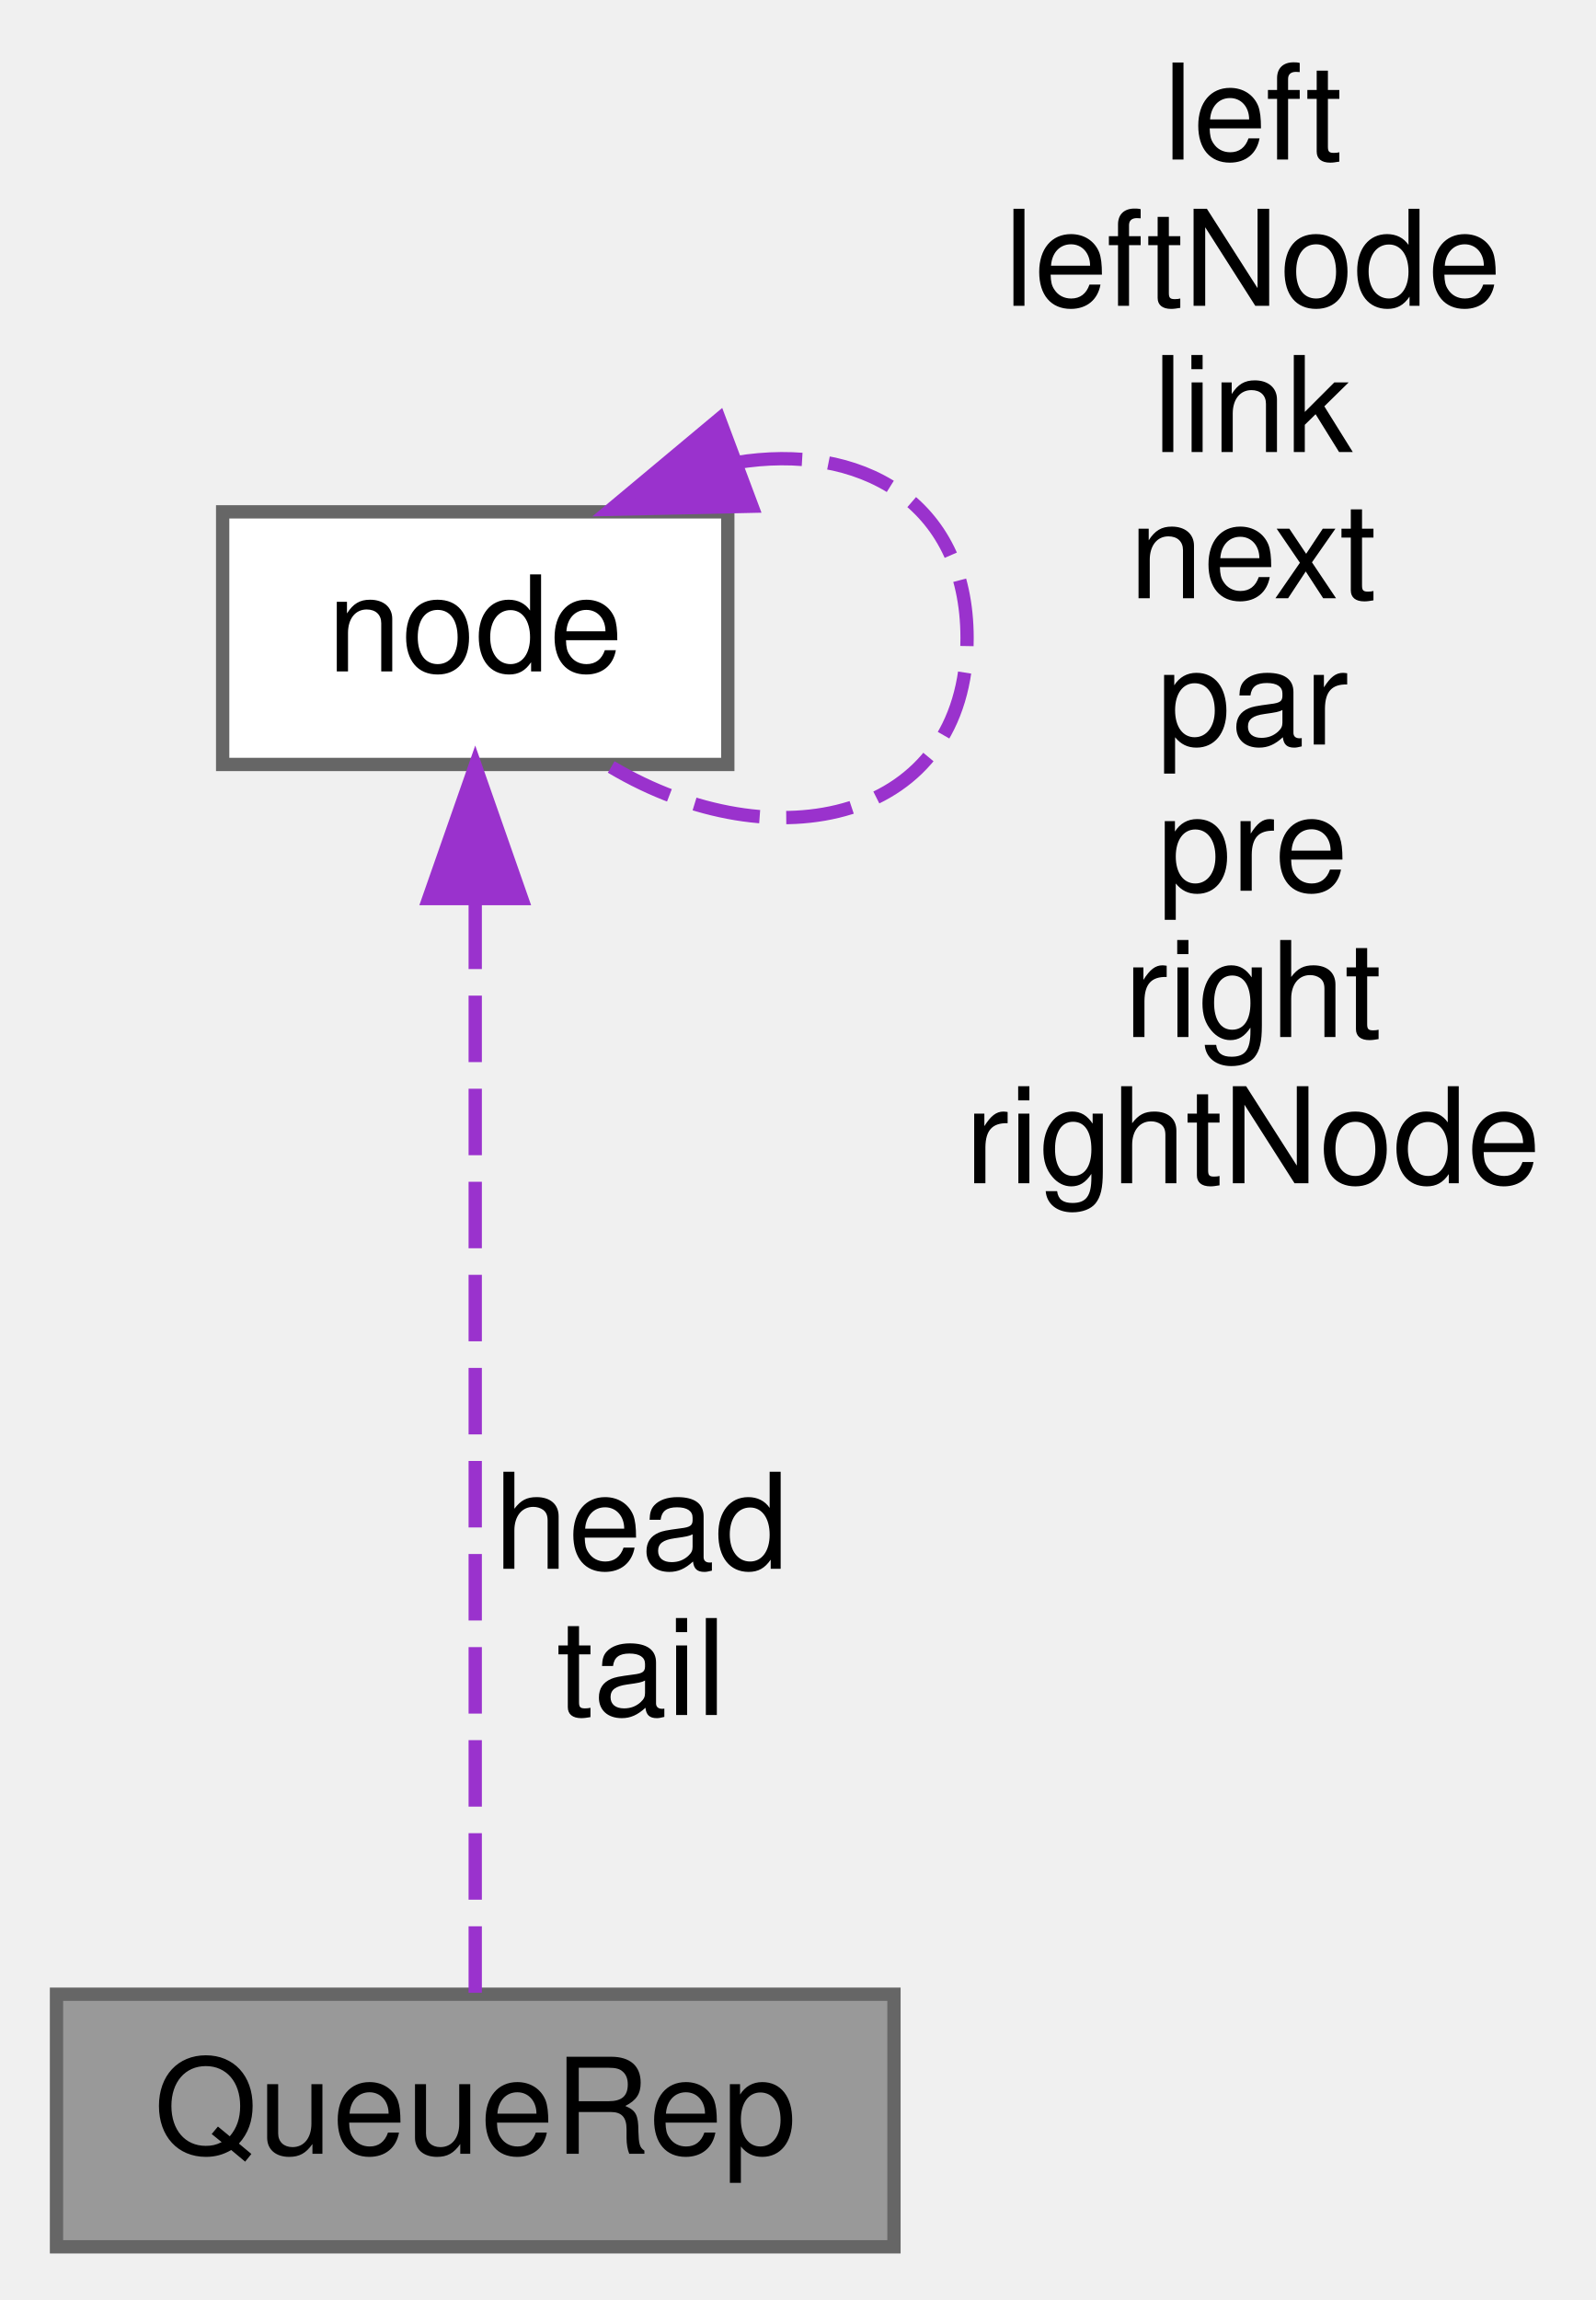
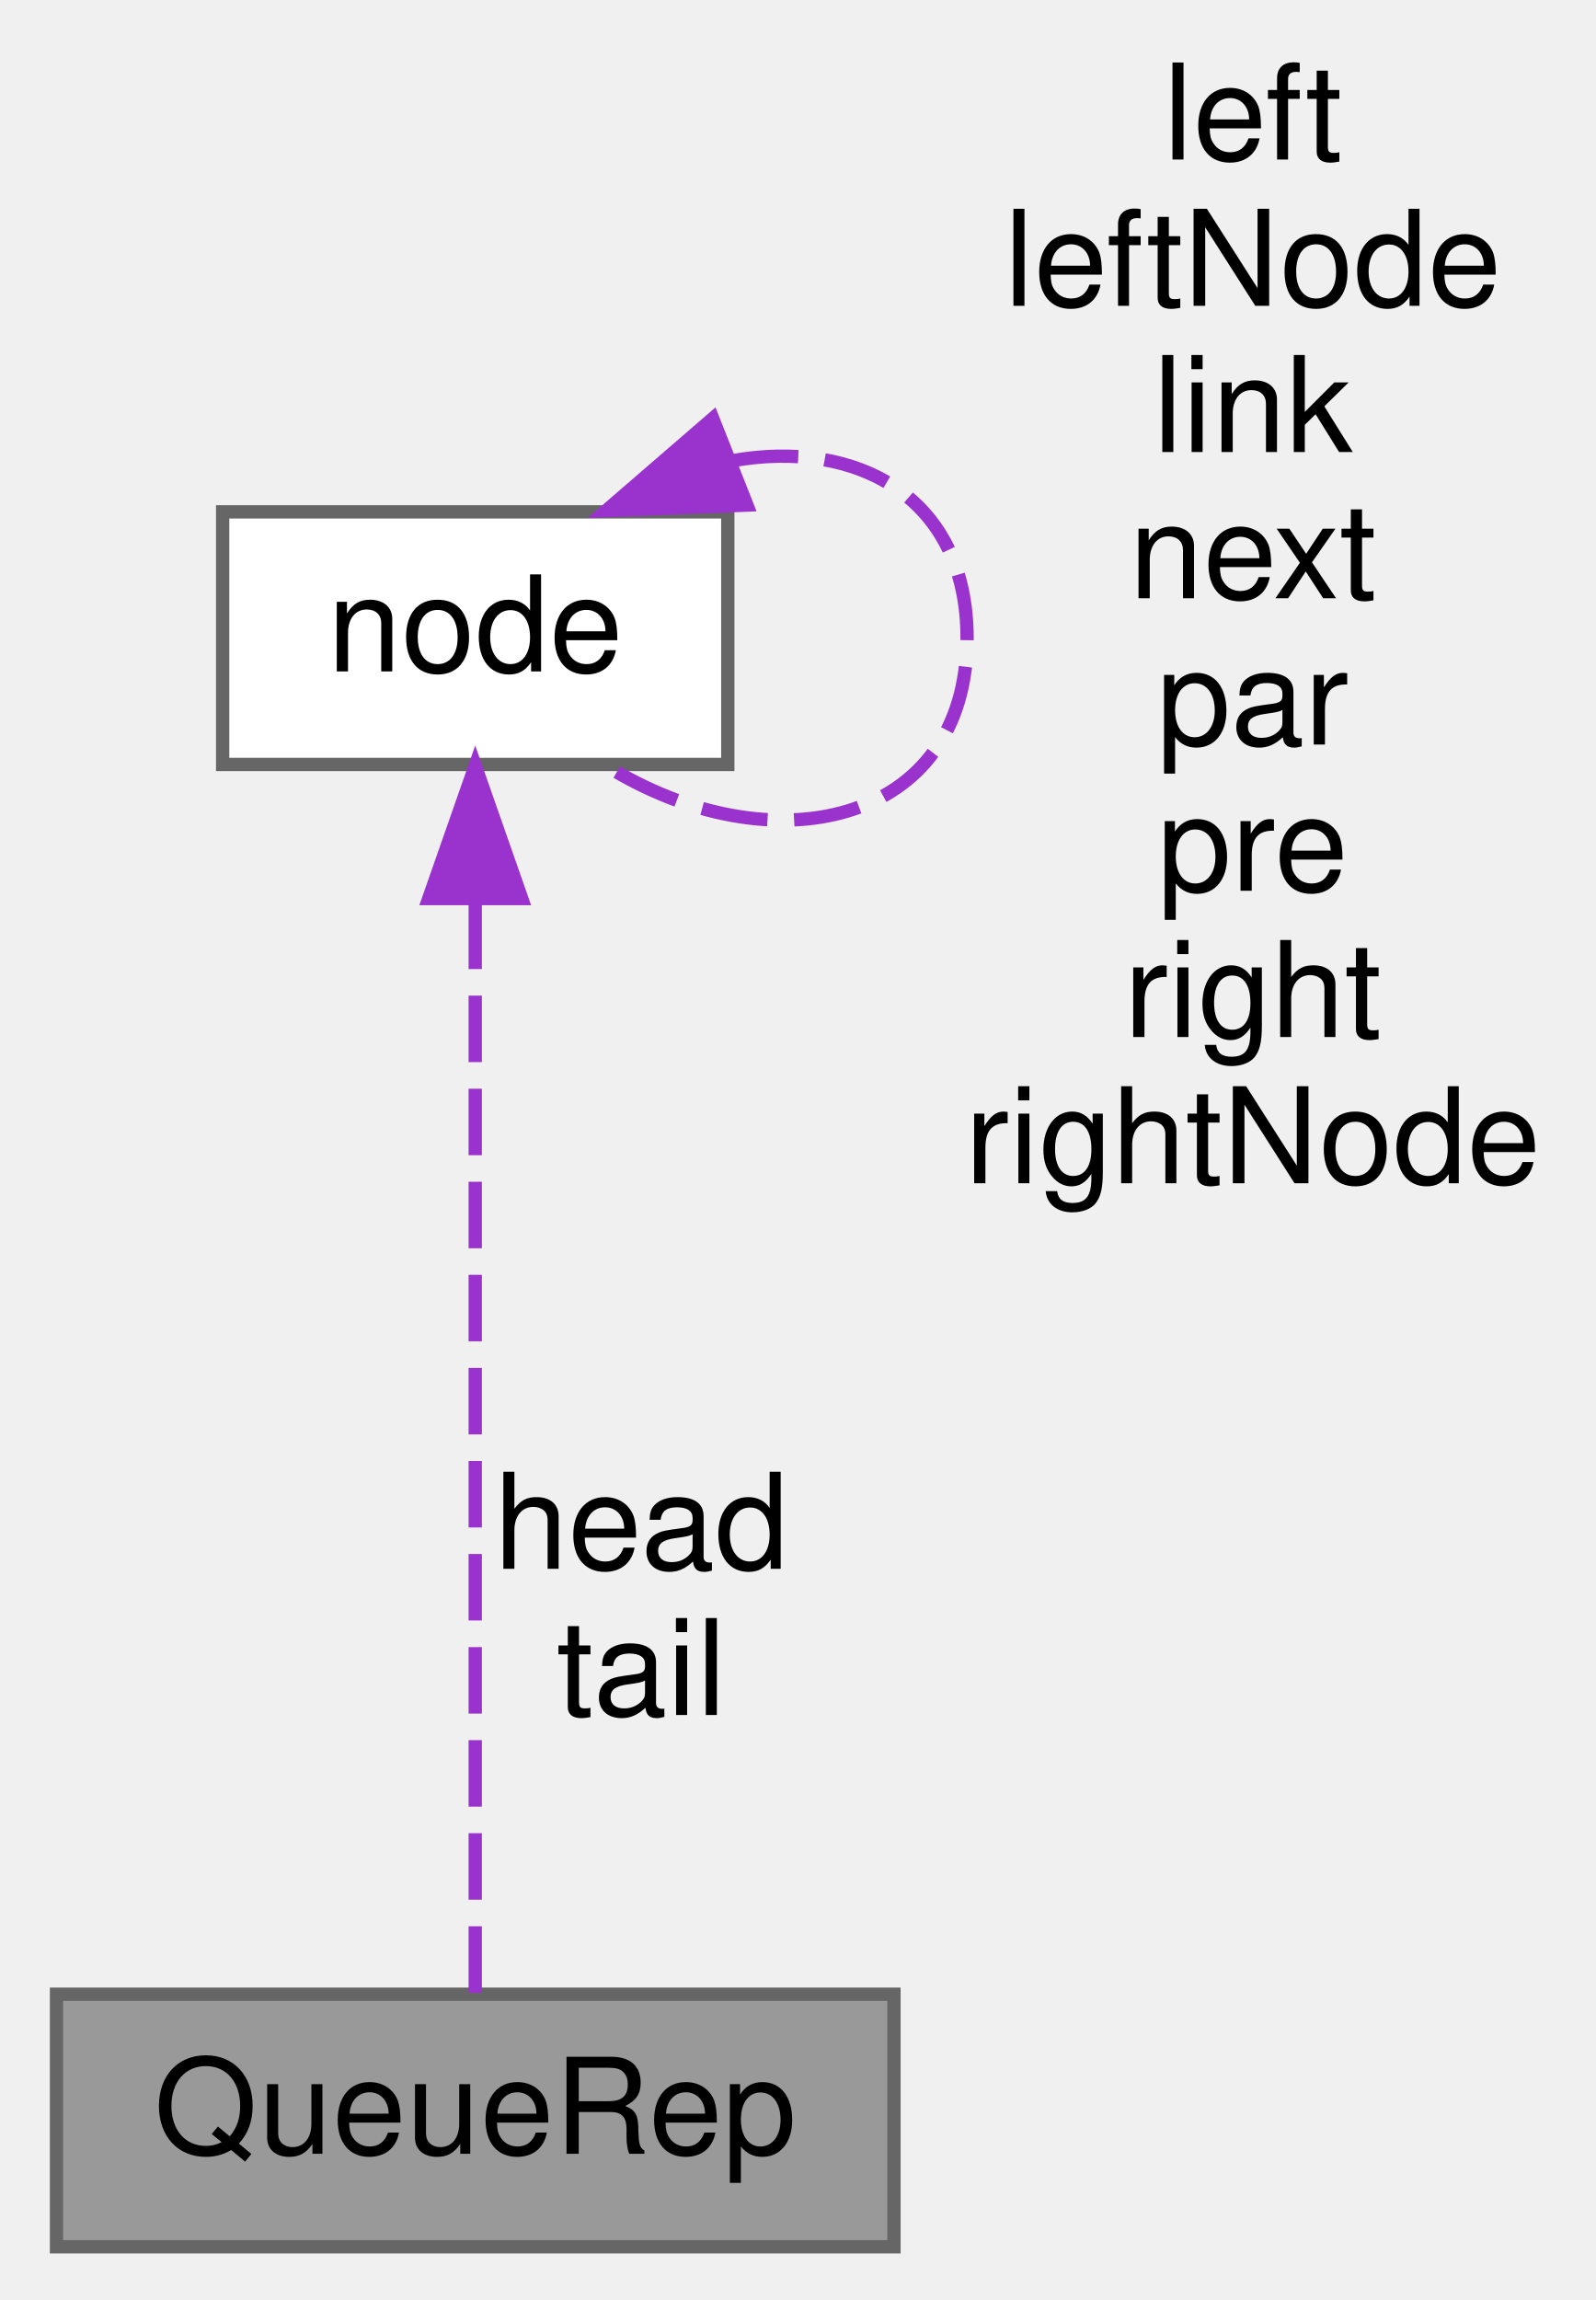
<svg xmlns="http://www.w3.org/2000/svg" xmlns:xlink="http://www.w3.org/1999/xlink" width="120pt" height="173pt" viewBox="0.00 0.00 119.50 173.00">
  <g id="graph0" class="graph" transform="scale(1 1) rotate(0) translate(4 169)">
    <g id="node1" class="node">
      <g id="a_node1">
        <a xlink:title=" ">
          <polygon fill="#999999" stroke="#666666" points="63,-19 0,-19 0,0 63,0 63,-19" />
          <text text-anchor="middle" x="31.5" y="-7" font-family="Helvetica,sans-Serif" font-size="10.00">QueueRep</text>
        </a>
      </g>
    </g>
    <g id="node2" class="node">
      <g id="a_node2">
        <a xlink:href="../../d5/da1/structnode.html" target="_top" xlink:title="Node, the basic data structure in the tree.">
          <polygon fill="white" stroke="#666666" points="50.5,-130.5 12.5,-130.5 12.5,-111.5 50.5,-111.5 50.5,-130.5" />
          <text text-anchor="middle" x="31.5" y="-118.5" font-family="Helvetica,sans-Serif" font-size="10.00">node</text>
        </a>
      </g>
    </g>
    <g id="edge1" class="edge">
      <path fill="none" stroke="#9a32cd" stroke-dasharray="5,2" d="M31.5,-101.11C31.5,-77.08 31.5,-36.61 31.5,-19.05" />
      <polygon fill="#9a32cd" stroke="#9a32cd" points="28,-101.41 31.5,-111.41 35,-101.41 28,-101.41" />
      <text text-anchor="middle" x="44" y="-51" font-family="Helvetica,sans-Serif" font-size="10.00"> head</text>
      <text text-anchor="middle" x="44" y="-40" font-family="Helvetica,sans-Serif" font-size="10.00">tail</text>
    </g>
    <g id="edge2" class="edge">
-       <path fill="none" stroke="#9a32cd" stroke-dasharray="5,2" d="M51.11,-134.2C60.37,-135.74 68.5,-131.34 68.5,-121 68.5,-107.22 54.04,-103.99 41.73,-111.31" />
-       <polygon fill="#9a32cd" stroke="#9a32cd" points="52.32,-130.92 41.73,-130.69 49.86,-137.48 52.32,-130.92" />
+       <path fill="none" stroke="#9a32cd" stroke-dasharray="5,2" d="M50.82,-134.34C60.2,-136.03 68.5,-131.59 68.5,-121 68.5,-106.88 53.74,-103.69 41.35,-111.41" />
+       <polygon fill="#9a32cd" stroke="#9a32cd" points="51.94,-131.01 41.35,-130.59 49.37,-137.52 51.94,-131.01" />
      <text text-anchor="middle" x="90" y="-157" font-family="Helvetica,sans-Serif" font-size="10.00"> left</text>
      <text text-anchor="middle" x="90" y="-146" font-family="Helvetica,sans-Serif" font-size="10.00">leftNode</text>
      <text text-anchor="middle" x="90" y="-135" font-family="Helvetica,sans-Serif" font-size="10.00">link</text>
      <text text-anchor="middle" x="90" y="-124" font-family="Helvetica,sans-Serif" font-size="10.00">next</text>
      <text text-anchor="middle" x="90" y="-113" font-family="Helvetica,sans-Serif" font-size="10.00">par</text>
      <text text-anchor="middle" x="90" y="-102" font-family="Helvetica,sans-Serif" font-size="10.00">pre</text>
      <text text-anchor="middle" x="90" y="-91" font-family="Helvetica,sans-Serif" font-size="10.00">right</text>
      <text text-anchor="middle" x="90" y="-80" font-family="Helvetica,sans-Serif" font-size="10.00">rightNode</text>
    </g>
  </g>
</svg>
